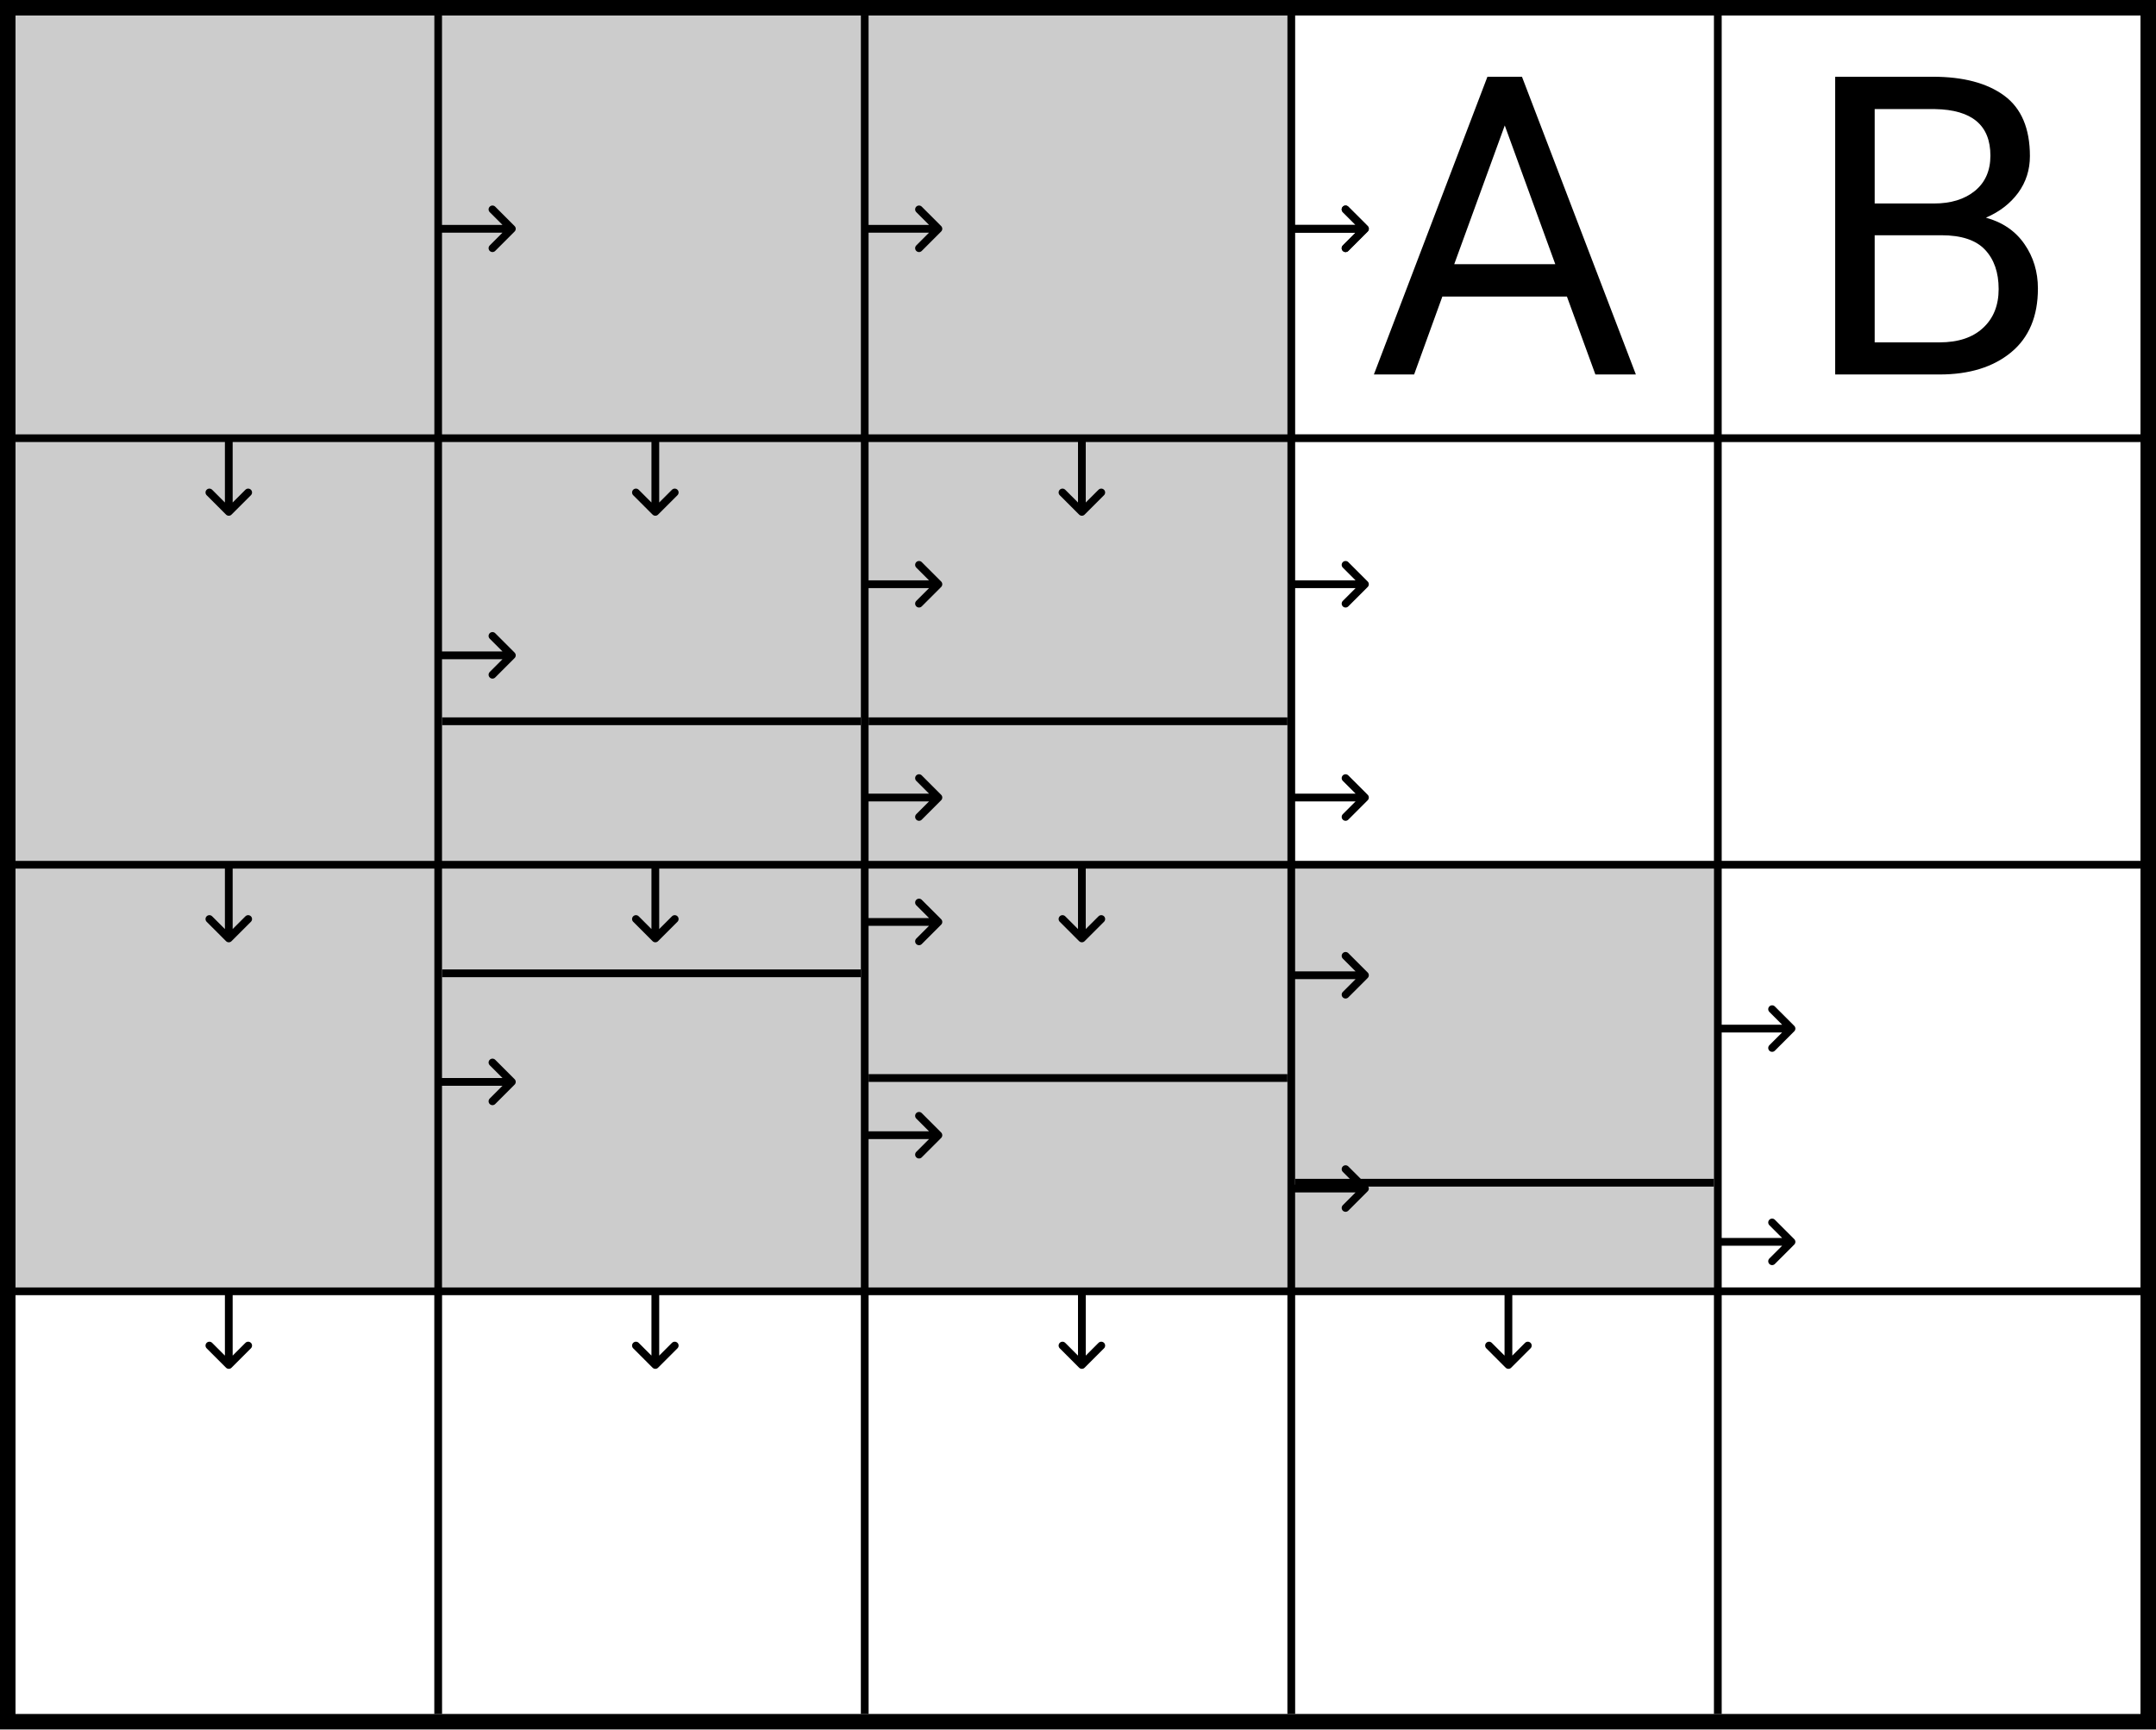
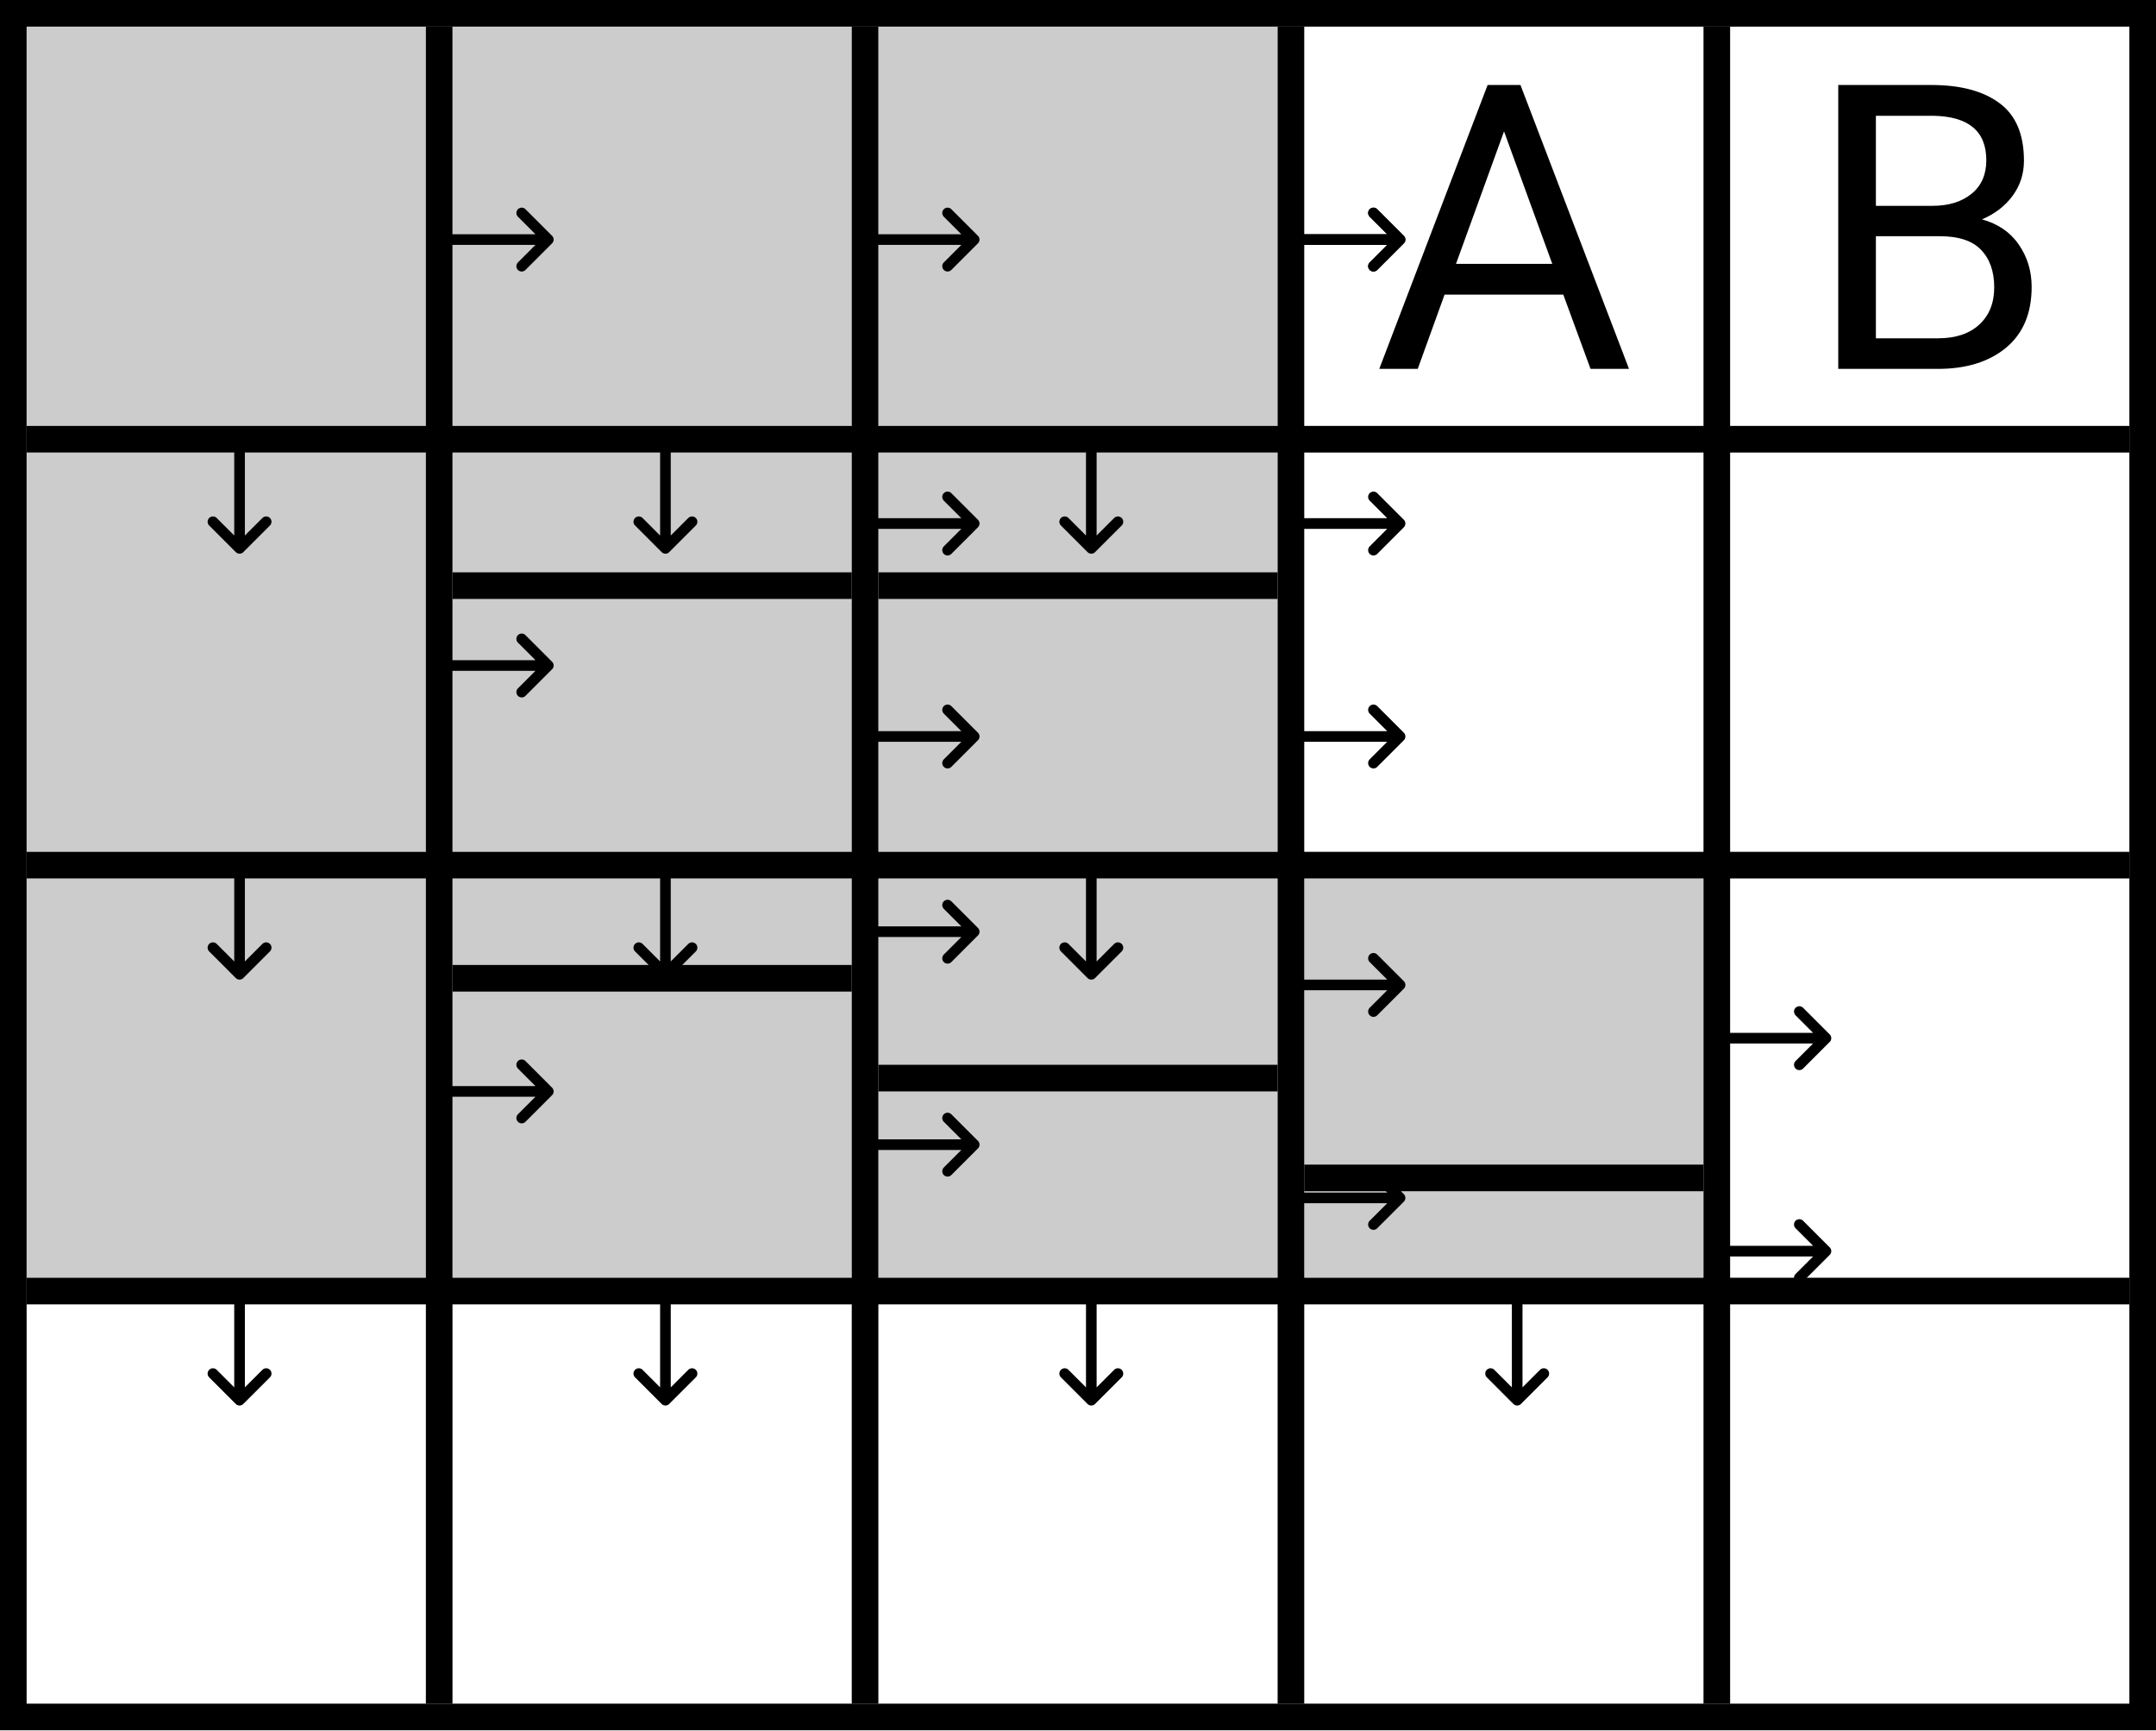
- <svg xmlns="http://www.w3.org/2000/svg" data-v-51f98444="" class="grid" viewBox="-2 -2 278 223" width="278px" height="223px">
+ <svg xmlns="http://www.w3.org/2000/svg" data-v-51f98444="" class="grid" viewBox="-2 -2 162 130" width="162px" height="130px" dir="horizontal">
  <defs data-v-51f98444="" />
  <g data-v-51f98444="" class="cells" text-anchor="middle" alignment-baseline="middle" dominant-baseline="middle">
    <g data-v-51f98444="" class="row">
      <g data-v-51f98444="" class="cell definition cell">
-         <rect data-v-51f98444="" x="0" y="0" width="54" height="54" fill="#ccc" />
+         <rect data-v-51f98444="" x="0" y="0" width="30" height="30" fill="#ccc" />
      </g>
      <g data-v-51f98444="" class="cell definition cell">
-         <rect data-v-51f98444="" x="55" y="0" width="54" height="54" fill="#ccc" />
+         <rect data-v-51f98444="" x="32" y="0" width="30" height="30" fill="#ccc" />
      </g>
      <g data-v-51f98444="" class="cell definition cell">
-         <rect data-v-51f98444="" x="110" y="0" width="54" height="54" fill="#ccc" />
+         <rect data-v-51f98444="" x="64" y="0" width="30" height="30" fill="#ccc" />
      </g>
      <g data-v-51f98444="" class="cell text cell">
-         <rect data-v-51f98444="" x="165" y="0" width="54" height="54" fill="none" />
-         <text data-v-51f98444="" x="192" y="46.286" font-family="roboto" font-size="54" dominant-baseline="alphabetic">A</text>
+         <rect data-v-51f98444="" x="96" y="0" width="30" height="30" fill="none" />
+         <text data-v-51f98444="" x="111" y="25.714" font-family="roboto" font-size="30" dominant-baseline="alphabetic">A</text>
      </g>
      <g data-v-51f98444="" class="cell text cell">
-         <rect data-v-51f98444="" x="220" y="0" width="54" height="54" fill="none" />
-         <text data-v-51f98444="" x="247" y="46.286" font-family="roboto" font-size="54" dominant-baseline="alphabetic">B</text>
+         <rect data-v-51f98444="" x="128" y="0" width="30" height="30" fill="none" />
+         <text data-v-51f98444="" x="143" y="25.714" font-family="roboto" font-size="30" dominant-baseline="alphabetic">B</text>
      </g>
    </g>
    <g data-v-51f98444="" class="row">
      <g data-v-51f98444="" class="cell definition cell">
-         <rect data-v-51f98444="" x="0" y="55" width="54" height="54" fill="#ccc" />
+         <rect data-v-51f98444="" x="0" y="32" width="30" height="30" fill="#ccc" />
      </g>
      <g data-v-51f98444="" class="cell definition cell">
-         <rect data-v-51f98444="" x="55" y="55" width="54" height="54" fill="#ccc" />
+         <rect data-v-51f98444="" x="32" y="32" width="30" height="30" fill="#ccc" />
      </g>
      <g data-v-51f98444="" class="cell definition cell">
-         <rect data-v-51f98444="" x="110" y="55" width="54" height="54" fill="#ccc" />
+         <rect data-v-51f98444="" x="64" y="32" width="30" height="30" fill="#ccc" />
      </g>
      <g data-v-51f98444="" class="cell text cell">
-         <rect data-v-51f98444="" x="165" y="55" width="54" height="54" fill="none" />
-         <text data-v-51f98444="" x="192" y="101.286" font-family="roboto" font-size="54" dominant-baseline="alphabetic" />
+         <rect data-v-51f98444="" x="96" y="32" width="30" height="30" fill="none" />
+         <text data-v-51f98444="" x="111" y="57.714" font-family="roboto" font-size="30" dominant-baseline="alphabetic" />
      </g>
      <g data-v-51f98444="" class="cell text cell">
-         <rect data-v-51f98444="" x="220" y="55" width="54" height="54" fill="none" />
-         <text data-v-51f98444="" x="247" y="101.286" font-family="roboto" font-size="54" dominant-baseline="alphabetic" />
+         <rect data-v-51f98444="" x="128" y="32" width="30" height="30" fill="none" />
+         <text data-v-51f98444="" x="143" y="57.714" font-family="roboto" font-size="30" dominant-baseline="alphabetic" />
      </g>
    </g>
    <g data-v-51f98444="" class="row">
      <g data-v-51f98444="" class="cell definition cell">
-         <rect data-v-51f98444="" x="0" y="110" width="54" height="54" fill="#ccc" />
+         <rect data-v-51f98444="" x="0" y="64" width="30" height="30" fill="#ccc" />
      </g>
      <g data-v-51f98444="" class="cell definition cell">
-         <rect data-v-51f98444="" x="55" y="110" width="54" height="54" fill="#ccc" />
+         <rect data-v-51f98444="" x="32" y="64" width="30" height="30" fill="#ccc" />
      </g>
      <g data-v-51f98444="" class="cell definition cell">
-         <rect data-v-51f98444="" x="110" y="110" width="54" height="54" fill="#ccc" />
+         <rect data-v-51f98444="" x="64" y="64" width="30" height="30" fill="#ccc" />
      </g>
      <g data-v-51f98444="" class="cell definition cell">
-         <rect data-v-51f98444="" x="165" y="110" width="54" height="54" fill="#ccc" />
+         <rect data-v-51f98444="" x="96" y="64" width="30" height="30" fill="#ccc" />
      </g>
      <g data-v-51f98444="" class="cell text cell">
-         <rect data-v-51f98444="" x="220" y="110" width="54" height="54" fill="none" />
-         <text data-v-51f98444="" x="247" y="156.286" font-family="roboto" font-size="54" dominant-baseline="alphabetic" />
+         <rect data-v-51f98444="" x="128" y="64" width="30" height="30" fill="none" />
+         <text data-v-51f98444="" x="143" y="89.714" font-family="roboto" font-size="30" dominant-baseline="alphabetic" />
      </g>
    </g>
    <g data-v-51f98444="" class="row">
      <g data-v-51f98444="" class="cell text cell">
-         <rect data-v-51f98444="" x="0" y="165" width="54" height="54" fill="none" />
-         <text data-v-51f98444="" x="27" y="211.286" font-family="roboto" font-size="54" dominant-baseline="alphabetic" />
+         <rect data-v-51f98444="" x="0" y="96" width="30" height="30" fill="none" />
+         <text data-v-51f98444="" x="15" y="121.714" font-family="roboto" font-size="30" dominant-baseline="alphabetic" />
      </g>
      <g data-v-51f98444="" class="cell text cell">
-         <rect data-v-51f98444="" x="55" y="165" width="54" height="54" fill="none" />
-         <text data-v-51f98444="" x="82" y="211.286" font-family="roboto" font-size="54" dominant-baseline="alphabetic" />
+         <rect data-v-51f98444="" x="32" y="96" width="30" height="30" fill="none" />
+         <text data-v-51f98444="" x="47" y="121.714" font-family="roboto" font-size="30" dominant-baseline="alphabetic" />
      </g>
      <g data-v-51f98444="" class="cell text cell">
-         <rect data-v-51f98444="" x="110" y="165" width="54" height="54" fill="none" />
-         <text data-v-51f98444="" x="137" y="211.286" font-family="roboto" font-size="54" dominant-baseline="alphabetic" />
+         <rect data-v-51f98444="" x="64" y="96" width="30" height="30" fill="none" />
+         <text data-v-51f98444="" x="79" y="121.714" font-family="roboto" font-size="30" dominant-baseline="alphabetic" />
      </g>
      <g data-v-51f98444="" class="cell text cell">
-         <rect data-v-51f98444="" x="165" y="165" width="54" height="54" fill="none" />
-         <text data-v-51f98444="" x="192" y="211.286" font-family="roboto" font-size="54" dominant-baseline="alphabetic" />
+         <rect data-v-51f98444="" x="96" y="96" width="30" height="30" fill="none" />
+         <text data-v-51f98444="" x="111" y="121.714" font-family="roboto" font-size="30" dominant-baseline="alphabetic" />
      </g>
      <g data-v-51f98444="" class="cell text cell">
-         <rect data-v-51f98444="" x="220" y="165" width="54" height="54" fill="none" />
-         <text data-v-51f98444="" x="247" y="211.286" font-family="roboto" font-size="54" dominant-baseline="alphabetic" />
+         <rect data-v-51f98444="" x="128" y="96" width="30" height="30" fill="none" />
+         <text data-v-51f98444="" x="143" y="121.714" font-family="roboto" font-size="30" dominant-baseline="alphabetic" />
      </g>
    </g>
  </g>
-   <rect data-v-51f98444="" x="-1" y="-1" width="276" height="221" stroke-width="2" stroke="#000000" fill="none" stroke-miterlimit="10" class="outerRect" />
+   <rect data-v-51f98444="" x="-1" y="-1" width="160" height="128" stroke-width="2" stroke="#000000" fill="none" stroke-miterlimit="10" class="outerRect" />
  <g data-v-51f98444="" class="lines">
-     <line data-v-51f98444="" x1="0" y1="54.5" x2="274" y2="54.5" fill="none" stroke-width="1" stroke-miterlimit="10" stroke="#000000" />
-     <line data-v-51f98444="" x1="0" y1="109.5" x2="274" y2="109.5" fill="none" stroke-width="1" stroke-miterlimit="10" stroke="#000000" />
-     <line data-v-51f98444="" x1="0" y1="164.5" x2="274" y2="164.5" fill="none" stroke-width="1" stroke-miterlimit="10" stroke="#000000" />
-     <line data-v-51f98444="" x1="54.5" y1="0" x2="54.5" y2="219" fill="none" stroke-width="1" stroke-miterlimit="10" stroke="#000000" />
-     <line data-v-51f98444="" x1="109.5" y1="0" x2="109.5" y2="219" fill="none" stroke-width="1" stroke-miterlimit="10" stroke="#000000" />
-     <line data-v-51f98444="" x1="164.5" y1="0" x2="164.5" y2="219" fill="none" stroke-width="1" stroke-miterlimit="10" stroke="#000000" />
-     <line data-v-51f98444="" x1="219.5" y1="0" x2="219.5" y2="219" fill="none" stroke-width="1" stroke-miterlimit="10" stroke="#000000" />
+     <line data-v-51f98444="" x1="0" y1="31" x2="158" y2="31" fill="none" stroke-width="2" stroke-miterlimit="10" stroke="#000000" />
+     <line data-v-51f98444="" x1="0" y1="63" x2="158" y2="63" fill="none" stroke-width="2" stroke-miterlimit="10" stroke="#000000" />
+     <line data-v-51f98444="" x1="0" y1="95" x2="158" y2="95" fill="none" stroke-width="2" stroke-miterlimit="10" stroke="#000000" />
+     <line data-v-51f98444="" x1="31" y1="0" x2="31" y2="126" fill="none" stroke-width="2" stroke-miterlimit="10" stroke="#000000" />
+     <line data-v-51f98444="" x1="63" y1="0" x2="63" y2="126" fill="none" stroke-width="2" stroke-miterlimit="10" stroke="#000000" />
+     <line data-v-51f98444="" x1="95" y1="0" x2="95" y2="126" fill="none" stroke-width="2" stroke-miterlimit="10" stroke="#000000" />
+     <line data-v-51f98444="" x1="127" y1="0" x2="127" y2="126" fill="none" stroke-width="2" stroke-miterlimit="10" stroke="#000000" />
  </g>
  <g data-v-51f98444="" class="arrows" stroke-linecap="round" stroke-width="10" fill="none" stroke="#000000">
-     <g data-v-51f98444="" transform="translate(55,27.5)scale(0.1,0.1)">
+     <g data-v-51f98444="" transform="translate(32,16)scale(0.08,0.08)">
      <path data-v-51f98444="" class="right" d="M 0 0 L 90 0 M 65 -25 L 90 0 M 65 25 L 90 0" transform="rotate(180)scale(-1, -1)" />
    </g>
-     <g data-v-51f98444="" transform="translate(27.5,55)scale(0.1,0.1)">
+     <g data-v-51f98444="" transform="translate(16,32)scale(0.08,0.08)">
      <path data-v-51f98444="" class="down" d="M 0 0 L 90 0 M 65 -25 L 90 0 M 65 25 L 90 0" transform="scale(-1, 1)rotate(90)" />
    </g>
-     <g data-v-51f98444="" transform="translate(110,27.5)scale(0.1,0.1)">
+     <g data-v-51f98444="" transform="translate(64,16)scale(0.08,0.08)">
      <path data-v-51f98444="" class="right" d="M 0 0 L 90 0 M 65 -25 L 90 0 M 65 25 L 90 0" transform="rotate(180)scale(-1, -1)" />
    </g>
-     <g data-v-51f98444="" transform="translate(82.5,55)scale(0.1,0.1)">
+     <g data-v-51f98444="" transform="translate(48,32)scale(0.08,0.08)">
      <path data-v-51f98444="" class="down" d="M 0 0 L 90 0 M 65 -25 L 90 0 M 65 25 L 90 0" transform="scale(-1, 1)rotate(90)" />
    </g>
-     <g data-v-51f98444="" transform="translate(165,27.5)scale(0.1,0.1)">
+     <g data-v-51f98444="" transform="translate(96,16)scale(0.08,0.08)">
      <path data-v-51f98444="" class="right" d="M 0 0 L 90 0 M 65 -25 L 90 0 M 65 25 L 90 0" transform="rotate(180)scale(-1, -1)" />
    </g>
-     <g data-v-51f98444="" transform="translate(165,27.5)scale(0.1,0.1)">
+     <g data-v-51f98444="" transform="translate(96,16)scale(0.08,0.08)">
      <path data-v-51f98444="" class="right" d="M 0 0 L 90 0 M 65 -25 L 90 0 M 65 25 L 90 0" transform="rotate(180)scale(-1, -1)" />
    </g>
-     <g data-v-51f98444="" transform="translate(137.5,55)scale(0.1,0.1)">
+     <g data-v-51f98444="" transform="translate(80,32)scale(0.08,0.08)">
      <path data-v-51f98444="" class="down" d="M 0 0 L 90 0 M 65 -25 L 90 0 M 65 25 L 90 0" transform="scale(-1, 1)rotate(90)" />
    </g>
-     <g data-v-51f98444="" transform="translate(55,82.5)scale(0.1,0.1)">
+     <g data-v-51f98444="" transform="translate(32,48)scale(0.08,0.08)">
      <path data-v-51f98444="" class="right" d="M 0 0 L 90 0 M 65 -25 L 90 0 M 65 25 L 90 0" transform="rotate(180)scale(-1, -1)" />
    </g>
-     <g data-v-51f98444="" transform="translate(27.5,110)scale(0.1,0.1)">
+     <g data-v-51f98444="" transform="translate(16,64)scale(0.08,0.08)">
      <path data-v-51f98444="" class="down" d="M 0 0 L 90 0 M 65 -25 L 90 0 M 65 25 L 90 0" transform="scale(-1, 1)rotate(90)" />
    </g>
-     <g data-v-51f98444="" transform="translate(110,73.33333)scale(0.1,0.1)">
+     <g data-v-51f98444="" transform="translate(64,37.33333)scale(0.08,0.08)">
      <path data-v-51f98444="" class="right" d="M 0 0 L 90 0 M 65 -25 L 90 0 M 65 25 L 90 0" transform="rotate(180)scale(-1, -1)" />
    </g>
-     <g data-v-51f98444="" transform="translate(110,100.8333)scale(0.1,0.1)">
+     <g data-v-51f98444="" transform="translate(64,53.33333)scale(0.08,0.08)">
      <path data-v-51f98444="" class="right" d="M 0 0 L 90 0 M 65 -25 L 90 0 M 65 25 L 90 0" transform="rotate(180)scale(-1, -1)" />
    </g>
-     <g data-v-51f98444="" transform="translate(82.5,110)scale(0.1,0.1)">
+     <g data-v-51f98444="" transform="translate(48,64)scale(0.08,0.08)">
      <path data-v-51f98444="" class="down" d="M 0 0 L 90 0 M 65 -25 L 90 0 M 65 25 L 90 0" transform="scale(-1, 1)rotate(90)" />
    </g>
-     <g data-v-51f98444="" transform="translate(165,73.33333)scale(0.1,0.1)">
+     <g data-v-51f98444="" transform="translate(96,37.33333)scale(0.08,0.08)">
      <path data-v-51f98444="" class="right" d="M 0 0 L 90 0 M 65 -25 L 90 0 M 65 25 L 90 0" transform="rotate(180)scale(-1, -1)" />
    </g>
-     <g data-v-51f98444="" transform="translate(165,100.8333)scale(0.1,0.1)">
+     <g data-v-51f98444="" transform="translate(96,53.33333)scale(0.08,0.08)">
      <path data-v-51f98444="" class="right" d="M 0 0 L 90 0 M 65 -25 L 90 0 M 65 25 L 90 0" transform="rotate(180)scale(-1, -1)" />
    </g>
-     <g data-v-51f98444="" transform="translate(137.5,110)scale(0.1,0.1)">
+     <g data-v-51f98444="" transform="translate(80,64)scale(0.08,0.08)">
      <path data-v-51f98444="" class="down" d="M 0 0 L 90 0 M 65 -25 L 90 0 M 65 25 L 90 0" transform="scale(-1, 1)rotate(90)" />
    </g>
-     <g data-v-51f98444="" transform="translate(55,137.5)scale(0.1,0.1)">
+     <g data-v-51f98444="" transform="translate(32,80)scale(0.08,0.08)">
      <path data-v-51f98444="" class="right" d="M 0 0 L 90 0 M 65 -25 L 90 0 M 65 25 L 90 0" transform="rotate(180)scale(-1, -1)" />
    </g>
-     <g data-v-51f98444="" transform="translate(27.5,165)scale(0.1,0.1)">
+     <g data-v-51f98444="" transform="translate(16,96)scale(0.08,0.08)">
      <path data-v-51f98444="" class="down" d="M 0 0 L 90 0 M 65 -25 L 90 0 M 65 25 L 90 0" transform="scale(-1, 1)rotate(90)" />
    </g>
-     <g data-v-51f98444="" transform="translate(110,116.875)scale(0.1,0.1)">
+     <g data-v-51f98444="" transform="translate(64,68)scale(0.08,0.08)">
      <path data-v-51f98444="" class="right" d="M 0 0 L 90 0 M 65 -25 L 90 0 M 65 25 L 90 0" transform="rotate(180)scale(-1, -1)" />
    </g>
-     <g data-v-51f98444="" transform="translate(110,144.375)scale(0.1,0.1)">
+     <g data-v-51f98444="" transform="translate(64,84)scale(0.08,0.08)">
      <path data-v-51f98444="" class="right" d="M 0 0 L 90 0 M 65 -25 L 90 0 M 65 25 L 90 0" transform="rotate(180)scale(-1, -1)" />
    </g>
-     <g data-v-51f98444="" transform="translate(82.5,165)scale(0.1,0.1)">
+     <g data-v-51f98444="" transform="translate(48,96)scale(0.08,0.08)">
      <path data-v-51f98444="" class="down" d="M 0 0 L 90 0 M 65 -25 L 90 0 M 65 25 L 90 0" transform="scale(-1, 1)rotate(90)" />
    </g>
-     <g data-v-51f98444="" transform="translate(165,123.75)scale(0.1,0.1)">
+     <g data-v-51f98444="" transform="translate(96,72)scale(0.08,0.08)">
      <path data-v-51f98444="" class="right" d="M 0 0 L 90 0 M 65 -25 L 90 0 M 65 25 L 90 0" transform="rotate(180)scale(-1, -1)" />
    </g>
-     <g data-v-51f98444="" transform="translate(165,151.25)scale(0.1,0.1)">
+     <g data-v-51f98444="" transform="translate(96,88)scale(0.08,0.08)">
      <path data-v-51f98444="" class="right" d="M 0 0 L 90 0 M 65 -25 L 90 0 M 65 25 L 90 0" transform="rotate(180)scale(-1, -1)" />
    </g>
-     <g data-v-51f98444="" transform="translate(137.5,165)scale(0.1,0.1)">
+     <g data-v-51f98444="" transform="translate(80,96)scale(0.08,0.08)">
      <path data-v-51f98444="" class="down" d="M 0 0 L 90 0 M 65 -25 L 90 0 M 65 25 L 90 0" transform="scale(-1, 1)rotate(90)" />
    </g>
-     <g data-v-51f98444="" transform="translate(220,130.625)scale(0.1,0.1)">
+     <g data-v-51f98444="" transform="translate(128,76)scale(0.08,0.08)">
      <path data-v-51f98444="" class="right" d="M 0 0 L 90 0 M 65 -25 L 90 0 M 65 25 L 90 0" transform="rotate(180)scale(-1, -1)" />
    </g>
-     <g data-v-51f98444="" transform="translate(220,158.125)scale(0.1,0.1)">
+     <g data-v-51f98444="" transform="translate(128,92)scale(0.08,0.08)">
      <path data-v-51f98444="" class="right" d="M 0 0 L 90 0 M 65 -25 L 90 0 M 65 25 L 90 0" transform="rotate(180)scale(-1, -1)" />
    </g>
-     <g data-v-51f98444="" transform="translate(192.5,165)scale(0.1,0.1)">
+     <g data-v-51f98444="" transform="translate(112,96)scale(0.08,0.08)">
      <path data-v-51f98444="" class="down" d="M 0 0 L 90 0 M 65 -25 L 90 0 M 65 25 L 90 0" transform="scale(-1, 1)rotate(90)" />
    </g>
  </g>
  <g data-v-51f98444="" class="splits">
-     <line data-v-51f98444="" x1="55" y1="91" x2="109" y2="91" class="line" stroke-width="1" stroke-miterlimit="10" stroke="#000000" />
-     <line data-v-51f98444="" x1="110" y1="91" x2="164" y2="91" class="line" stroke-width="1" stroke-miterlimit="10" stroke="#000000" />
-     <line data-v-51f98444="" x1="55" y1="123.5" x2="109" y2="123.5" class="line" stroke-width="1" stroke-miterlimit="10" stroke="#000000" />
-     <line data-v-51f98444="" x1="110" y1="137" x2="164" y2="137" class="line" stroke-width="1" stroke-miterlimit="10" stroke="#000000" />
-     <line data-v-51f98444="" x1="165" y1="150.5" x2="219" y2="150.5" class="line" stroke-width="1" stroke-miterlimit="10" stroke="#000000" />
+     <line data-v-51f98444="" x1="32" y1="42" x2="62" y2="42" class="split" stroke-width="2" stroke-miterlimit="10" stroke="#000000" />
+     <line data-v-51f98444="" x1="64" y1="42" x2="94" y2="42" class="split" stroke-width="2" stroke-miterlimit="10" stroke="#000000" />
+     <line data-v-51f98444="" x1="32" y1="71.5" x2="62" y2="71.5" class="split" stroke-width="2" stroke-miterlimit="10" stroke="#000000" />
+     <line data-v-51f98444="" x1="64" y1="79" x2="94" y2="79" class="split" stroke-width="2" stroke-miterlimit="10" stroke="#000000" />
+     <line data-v-51f98444="" x1="96" y1="86.5" x2="126" y2="86.5" class="split" stroke-width="2" stroke-miterlimit="10" stroke="#000000" />
  </g>
+   <g data-v-51f98444="" class="spaces" />
</svg>
